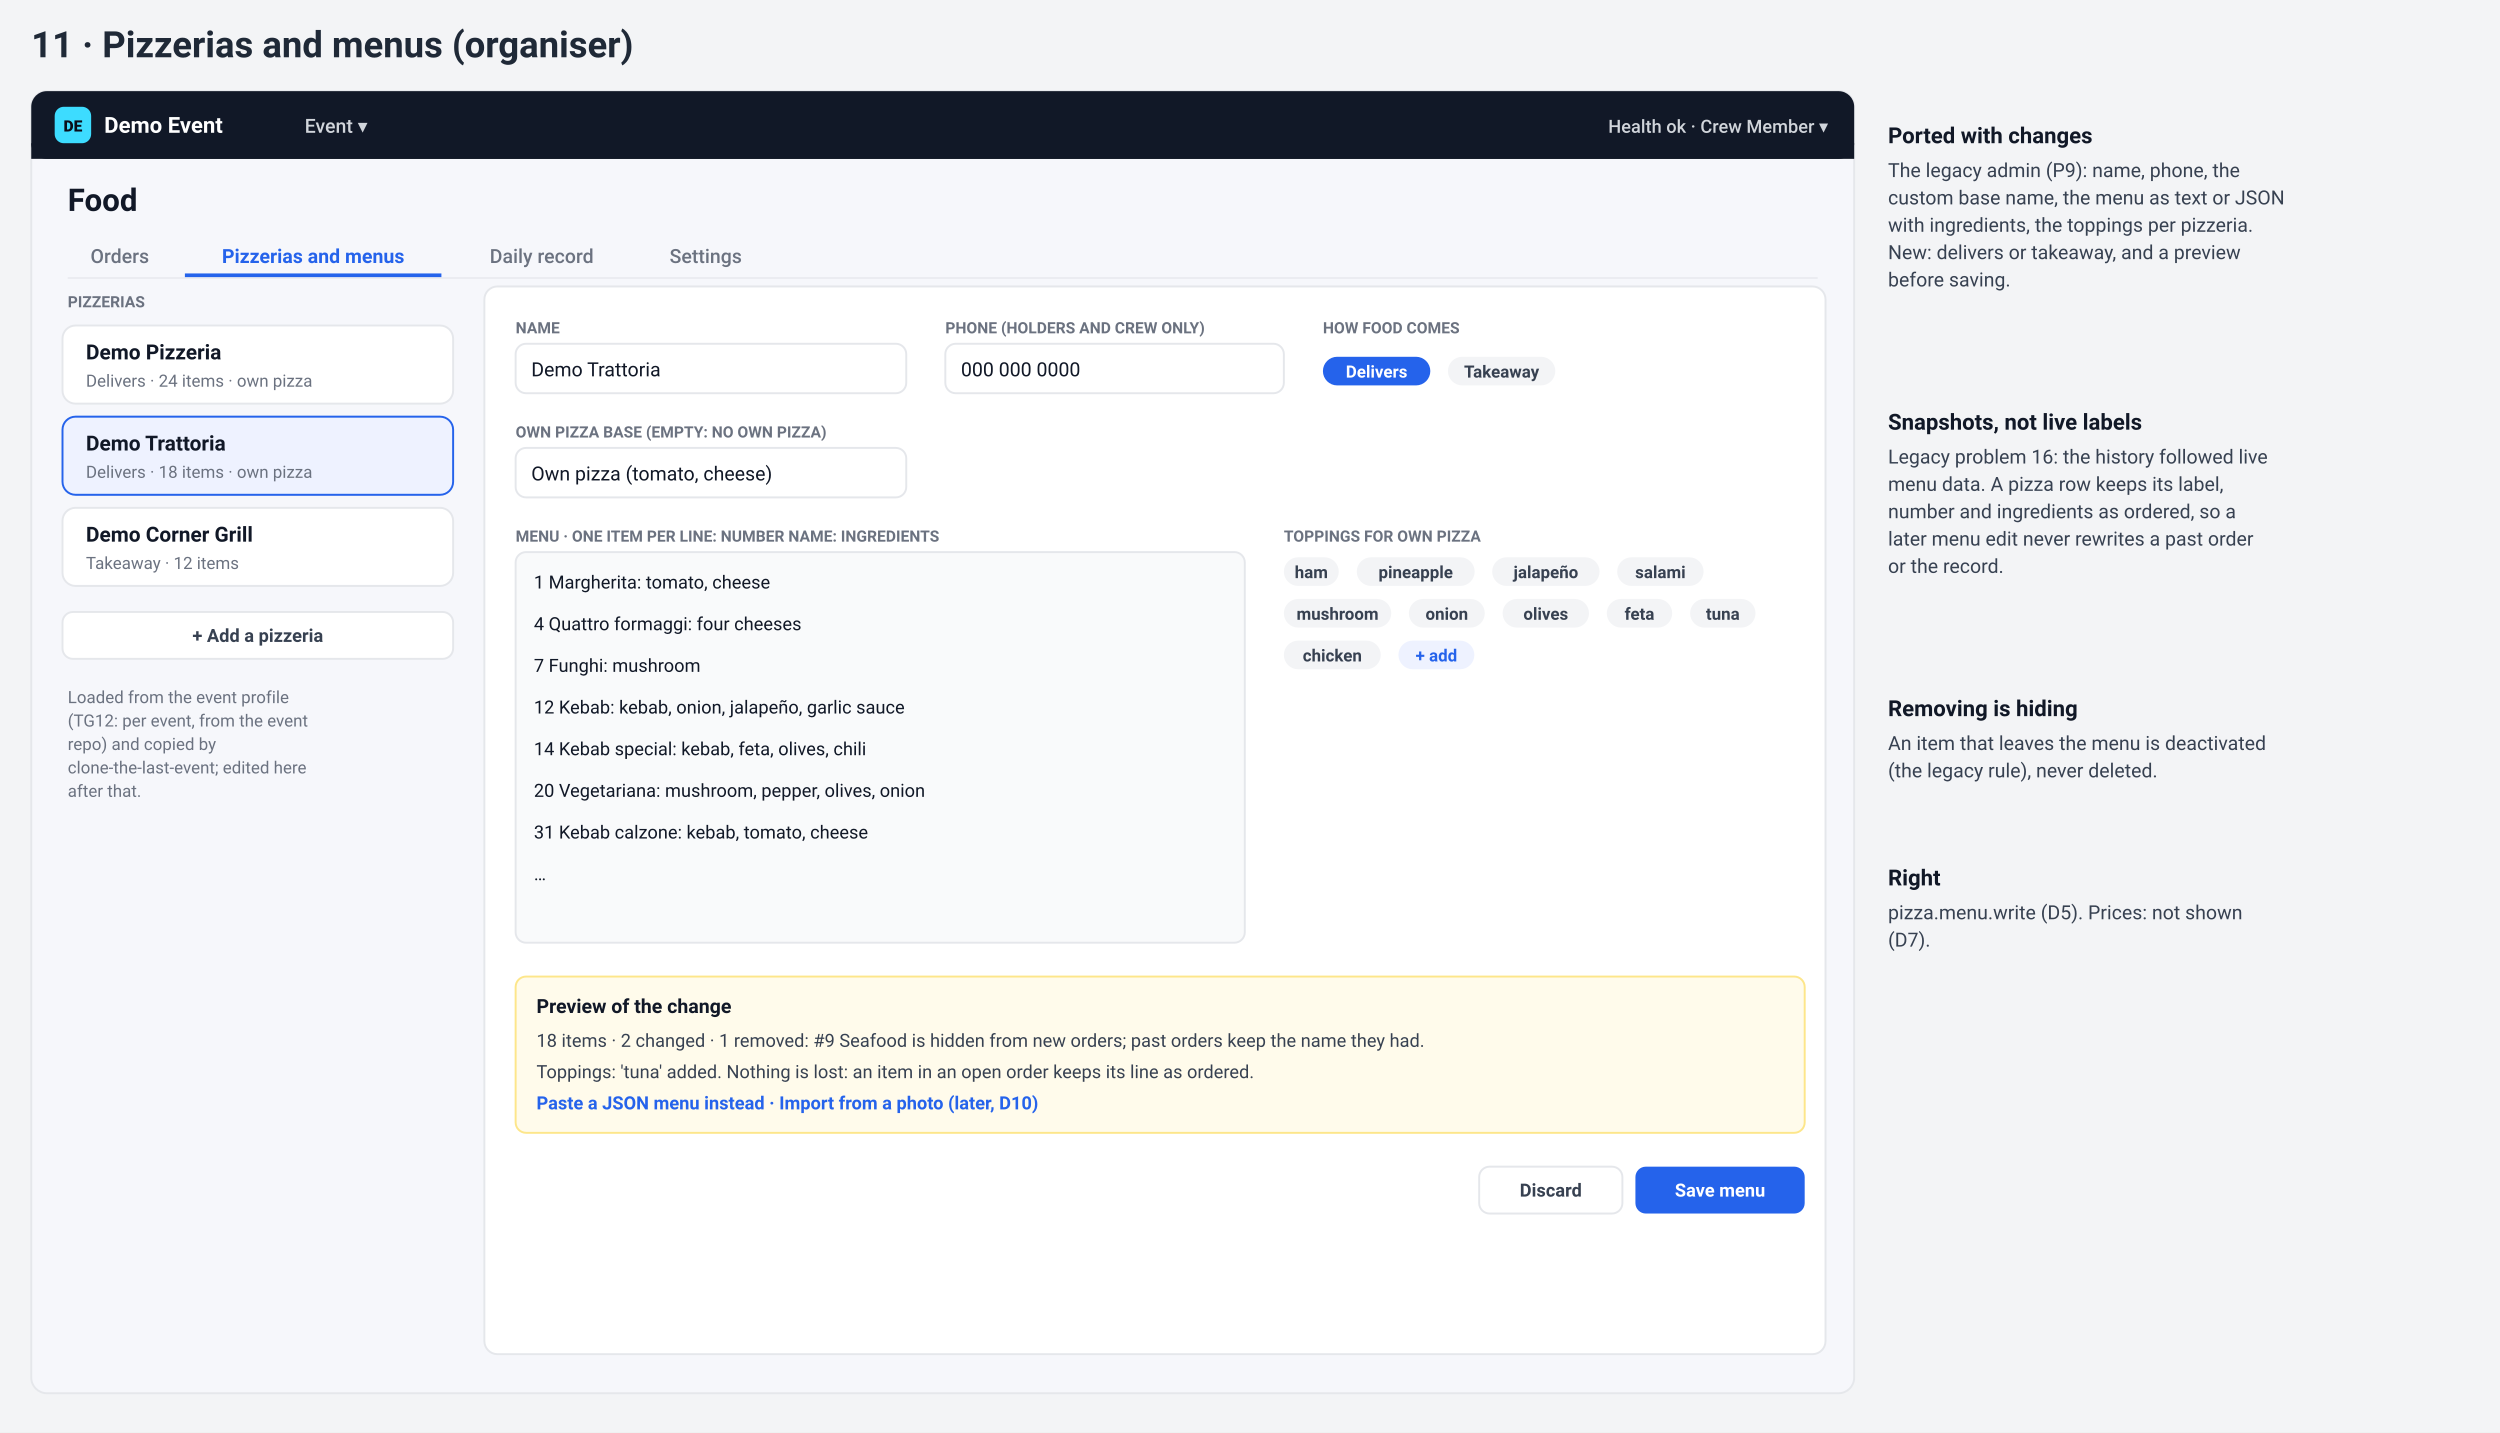
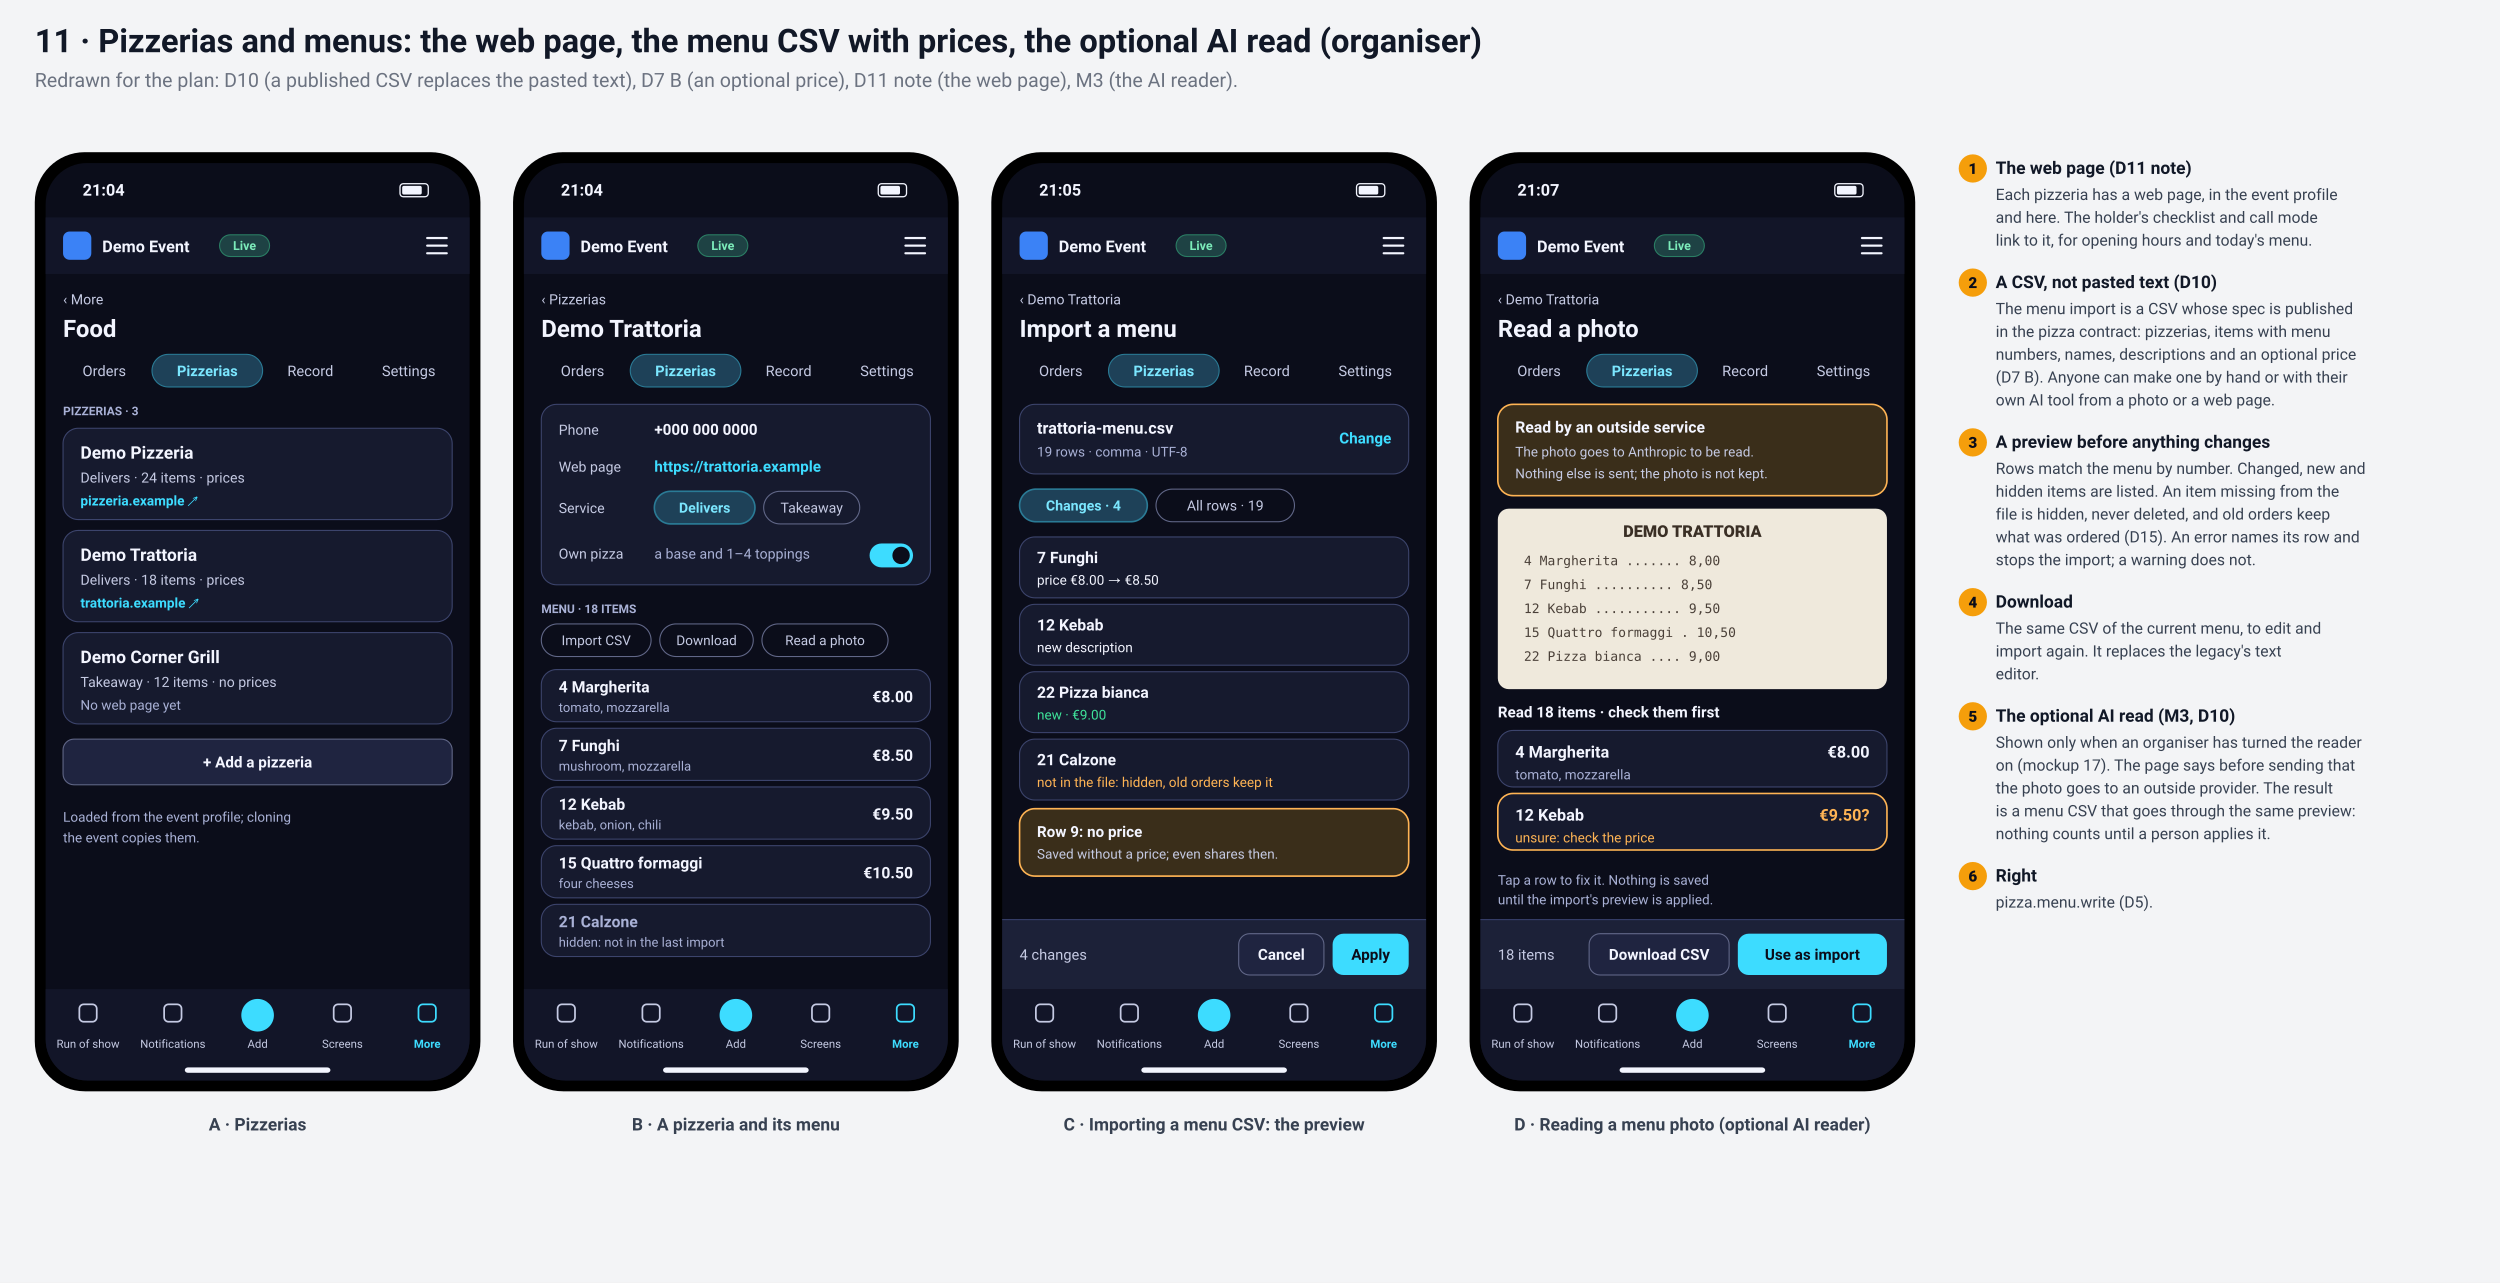
- <svg xmlns="http://www.w3.org/2000/svg" viewBox="0 0 1920 1100" width="1920" height="1100" font-family="system-ui, -apple-system, 'Segoe UI', Roboto, Helvetica, Arial, sans-serif">
+ <svg xmlns="http://www.w3.org/2000/svg" viewBox="0 0 2300 1180" width="2300" height="1180" font-family="system-ui, -apple-system, 'Segoe UI', Roboto, Helvetica, Arial, sans-serif">
  <defs>
-     <marker id="ah" viewBox="0 0 10 10" refX="9" refY="5" markerWidth="8" markerHeight="8" orient="auto-start-reverse">
-       <path d="M0,0 L10,5 L0,10 z" fill="#6b7280" />
-     </marker>
+     <clipPath id="ph42_150">
+       <rect x="42" y="150" width="390" height="844" rx="38" />
+     </clipPath>
+     <clipPath id="ph482_150">
+       <rect x="482" y="150" width="390" height="844" rx="38" />
+     </clipPath>
+     <clipPath id="ph922_150">
+       <rect x="922" y="150" width="390" height="844" rx="38" />
+     </clipPath>
+     <clipPath id="ph1362_150">
+       <rect x="1362" y="150" width="390" height="844" rx="38" />
+     </clipPath>
  </defs>
-   <rect x="0" y="0" width="1920" height="1100" rx="0" fill="#f3f4f6" />
-   <text x="24" y="44" font-size="28" fill="#1f2937" font-weight="700" text-anchor="start">11 · Pizzerias and menus (organiser)</text>
-   <rect x="24" y="70" width="1400" height="1000" rx="12" fill="#f6f7fb" stroke="#e5e7eb" stroke-width="1.5" />
-   <rect x="24" y="70" width="1400" height="52" rx="12" fill="#111827" />
-   <rect x="24" y="110" width="1400" height="12" rx="0" fill="#111827" />
-   <rect x="42" y="82" width="28" height="28" rx="7" fill="#3ddcff" />
-   <text x="56" y="101" font-size="12" fill="#0b0d1a" font-weight="800" text-anchor="middle">DE</text>
-   <text x="80" y="102" font-size="17" fill="#ffffff" font-weight="700" text-anchor="start">Demo Event</text>
-   <text x="234" y="102" font-size="15" fill="#d1d5db" font-weight="500" text-anchor="start">Event ▾</text>
-   <text x="1404" y="102" font-size="14" fill="#d1d5db" font-weight="500" text-anchor="end">Health ok · Crew Member ▾</text>
-   <text x="52" y="162" font-size="24" fill="#111827" font-weight="700" text-anchor="start">Food</text>
-   <text x="92.0" y="202" font-size="15" fill="#6b7280" font-weight="500" text-anchor="middle">Orders</text>
-   <text x="240.5" y="202" font-size="15" fill="#2563eb" font-weight="700" text-anchor="middle">Pizzerias and menus</text>
-   <rect x="142" y="210" width="197" height="3" rx="0" fill="#2563eb" />
-   <text x="416.0" y="202" font-size="15" fill="#6b7280" font-weight="500" text-anchor="middle">Daily record</text>
-   <text x="542.0" y="202" font-size="15" fill="#6b7280" font-weight="500" text-anchor="middle">Settings</text>
-   <rect x="52" y="213" width="1344" height="1" rx="0" fill="#e5e7eb" />
-   <g transform="translate(0,50)">
-     <text x="52" y="186" font-size="12" fill="#6b7280" font-weight="700" text-anchor="start">PIZZERIAS</text>
-     <rect x="48" y="200" width="300" height="60" rx="10" fill="#ffffff" stroke="#e5e7eb" stroke-width="1.5" />
-     <text x="66" y="226" font-size="16" fill="#111827" font-weight="700" text-anchor="start">Demo Pizzeria</text>
-     <text x="66" y="247" font-size="13" fill="#6b7280" font-weight="400" text-anchor="start">Delivers · 24 items · own pizza</text>
-     <rect x="48" y="270" width="300" height="60" rx="10" fill="#eef2ff" stroke="#2563eb" stroke-width="1.5" />
-     <text x="66" y="296" font-size="16" fill="#111827" font-weight="700" text-anchor="start">Demo Trattoria</text>
-     <text x="66" y="317" font-size="13" fill="#6b7280" font-weight="400" text-anchor="start">Delivers · 18 items · own pizza</text>
-     <rect x="48" y="340" width="300" height="60" rx="10" fill="#ffffff" stroke="#e5e7eb" stroke-width="1.5" />
-     <text x="66" y="366" font-size="16" fill="#111827" font-weight="700" text-anchor="start">Demo Corner Grill</text>
-     <text x="66" y="387" font-size="13" fill="#6b7280" font-weight="400" text-anchor="start">Takeaway · 12 items</text>
-     <rect x="48" y="420" width="300" height="36" rx="8" fill="#ffffff" stroke="#e5e7eb" stroke-width="1.5" />
-     <text x="198.0" y="443.0" font-size="14" fill="#374151" font-weight="600" text-anchor="middle">+ Add a pizzeria</text>
-     <text x="52" y="490" font-size="13" fill="#6b7280" font-weight="400" text-anchor="start">Loaded from the event profile</text>
-     <text x="52" y="508" font-size="13" fill="#6b7280" font-weight="400" text-anchor="start">(TG12: per event, from the event</text>
-     <text x="52" y="526" font-size="13" fill="#6b7280" font-weight="400" text-anchor="start">repo) and copied by</text>
-     <text x="52" y="544" font-size="13" fill="#6b7280" font-weight="400" text-anchor="start">clone-the-last-event; edited here</text>
-     <text x="52" y="562" font-size="13" fill="#6b7280" font-weight="400" text-anchor="start">after that.</text>
-     <rect x="372" y="170" width="1030" height="820" rx="10" fill="#ffffff" stroke="#e5e7eb" stroke-width="1.5" />
-     <text x="396" y="206" font-size="12" fill="#6b7280" font-weight="700" text-anchor="start">NAME</text>
-     <rect x="396" y="214" width="300" height="38" rx="8" fill="#ffffff" stroke="#e5e7eb" stroke-width="1.5" />
-     <text x="408" y="239" font-size="15" fill="#111827" font-weight="400" text-anchor="start">Demo Trattoria</text>
-     <text x="726" y="206" font-size="12" fill="#6b7280" font-weight="700" text-anchor="start">PHONE (HOLDERS AND CREW ONLY)</text>
-     <rect x="726" y="214" width="260" height="38" rx="8" fill="#ffffff" stroke="#e5e7eb" stroke-width="1.5" />
-     <text x="738" y="239" font-size="15" fill="#111827" font-weight="400" text-anchor="start">000 000 0000</text>
-     <text x="1016" y="206" font-size="12" fill="#6b7280" font-weight="700" text-anchor="start">HOW FOOD COMES</text>
-     <rect x="1016" y="224" width="82.48" height="22" rx="11" fill="#2563eb" />
-     <text x="1057.24" y="240" font-size="13" fill="#ffffff" font-weight="700" text-anchor="middle">Delivers</text>
-     <rect x="1112" y="224" width="82.48" height="22" rx="11" fill="#f3f4f6" />
-     <text x="1153.24" y="240" font-size="13" fill="#374151" font-weight="700" text-anchor="middle">Takeaway</text>
-     <text x="396" y="286" font-size="12" fill="#6b7280" font-weight="700" text-anchor="start">OWN PIZZA BASE (EMPTY: NO OWN PIZZA)</text>
-     <rect x="396" y="294" width="300" height="38" rx="8" fill="#ffffff" stroke="#e5e7eb" stroke-width="1.5" />
-     <text x="408" y="319" font-size="15" fill="#111827" font-weight="400" text-anchor="start">Own pizza (tomato, cheese)</text>
-     <text x="396" y="366" font-size="12" fill="#6b7280" font-weight="700" text-anchor="start">MENU · ONE ITEM PER LINE: NUMBER NAME: INGREDIENTS</text>
-     <rect x="396" y="374" width="560" height="300" rx="8" fill="#f9fafb" stroke="#e5e7eb" stroke-width="1.5" />
-     <text x="410" y="402" font-size="14" fill="#111827" font-weight="400" text-anchor="start">1 Margherita: tomato, cheese</text>
-     <text x="410" y="434" font-size="14" fill="#111827" font-weight="400" text-anchor="start">4 Quattro formaggi: four cheeses</text>
-     <text x="410" y="466" font-size="14" fill="#111827" font-weight="400" text-anchor="start">7 Funghi: mushroom</text>
-     <text x="410" y="498" font-size="14" fill="#111827" font-weight="400" text-anchor="start">12 Kebab: kebab, onion, jalapeño, garlic sauce</text>
-     <text x="410" y="530" font-size="14" fill="#111827" font-weight="400" text-anchor="start">14 Kebab special: kebab, feta, olives, chili</text>
-     <text x="410" y="562" font-size="14" fill="#111827" font-weight="400" text-anchor="start">20 Vegetariana: mushroom, pepper, olives, onion</text>
-     <text x="410" y="594" font-size="14" fill="#111827" font-weight="400" text-anchor="start">31 Kebab calzone: kebab, tomato, cheese</text>
-     <text x="410" y="626" font-size="14" fill="#111827" font-weight="400" text-anchor="start">…</text>
-     <text x="986" y="366" font-size="12" fill="#6b7280" font-weight="700" text-anchor="start">TOPPINGS FOR OWN PIZZA</text>
-     <rect x="986" y="378" width="42.18" height="22" rx="11" fill="#f3f4f6" />
-     <text x="1007.09" y="394" font-size="13" fill="#374151" font-weight="700" text-anchor="middle">ham</text>
-     <rect x="1042" y="378" width="90.54" height="22" rx="11" fill="#f3f4f6" />
-     <text x="1087.27" y="394" font-size="13" fill="#374151" font-weight="700" text-anchor="middle">pineapple</text>
-     <rect x="1146" y="378" width="82.48" height="22" rx="11" fill="#f3f4f6" />
-     <text x="1187.24" y="394" font-size="13" fill="#374151" font-weight="700" text-anchor="middle">jalapeño</text>
-     <rect x="1242" y="378" width="66.36" height="22" rx="11" fill="#f3f4f6" />
-     <text x="1275.18" y="394" font-size="13" fill="#374151" font-weight="700" text-anchor="middle">salami</text>
-     <rect x="986" y="410" width="82.48" height="22" rx="11" fill="#f3f4f6" />
-     <text x="1027.24" y="426" font-size="13" fill="#374151" font-weight="700" text-anchor="middle">mushroom</text>
-     <rect x="1082" y="410" width="58.3" height="22" rx="11" fill="#f3f4f6" />
-     <text x="1111.15" y="426" font-size="13" fill="#374151" font-weight="700" text-anchor="middle">onion</text>
-     <rect x="1154" y="410" width="66.36" height="22" rx="11" fill="#f3f4f6" />
-     <text x="1187.18" y="426" font-size="13" fill="#374151" font-weight="700" text-anchor="middle">olives</text>
-     <rect x="1234" y="410" width="50.24" height="22" rx="11" fill="#f3f4f6" />
-     <text x="1259.12" y="426" font-size="13" fill="#374151" font-weight="700" text-anchor="middle">feta</text>
-     <rect x="1298" y="410" width="50.24" height="22" rx="11" fill="#f3f4f6" />
-     <text x="1323.12" y="426" font-size="13" fill="#374151" font-weight="700" text-anchor="middle">tuna</text>
-     <rect x="986" y="442" width="74.42" height="22" rx="11" fill="#f3f4f6" />
-     <text x="1023.21" y="458" font-size="13" fill="#374151" font-weight="700" text-anchor="middle">chicken</text>
-     <rect x="1074" y="442" width="58.3" height="22" rx="11" fill="#eef2ff" />
-     <text x="1103.15" y="458" font-size="13" fill="#2563eb" font-weight="700" text-anchor="middle">+ add</text>
-     <rect x="396" y="700" width="990" height="120" rx="8" fill="#fffbeb" stroke="#fde68a" stroke-width="1.5" />
-     <text x="412" y="728" font-size="15" fill="#111827" font-weight="700" text-anchor="start">Preview of the change</text>
-     <text x="412" y="754" font-size="14" fill="#374151" font-weight="400" text-anchor="start">18 items · 2 changed · 1 removed: #9 Seafood is hidden from new orders; past orders keep the name they had.</text>
-     <text x="412" y="778" font-size="14" fill="#374151" font-weight="400" text-anchor="start">Toppings: 'tuna' added. Nothing is lost: an item in an open order keeps its line as ordered.</text>
-     <text x="412" y="802" font-size="14" fill="#2563eb" font-weight="600" text-anchor="start">Paste a JSON menu instead · Import from a photo (later, D10)</text>
-     <rect x="1256" y="846" width="130" height="36" rx="8" fill="#2563eb" />
-     <text x="1321.0" y="869.0" font-size="14" fill="#ffffff" font-weight="600" text-anchor="middle">Save menu</text>
-     <rect x="1136" y="846" width="110" height="36" rx="8" fill="#ffffff" stroke="#e5e7eb" stroke-width="1.5" />
-     <text x="1191.0" y="869.0" font-size="14" fill="#374151" font-weight="600" text-anchor="middle">Discard</text>
+   <rect x="0" y="0" width="2300" height="1180" rx="0" fill="#f3f4f6" />
+   <text x="32" y="48" font-size="30" fill="#111827" font-weight="700" text-anchor="start">11 · Pizzerias and menus: the web page, the menu CSV with prices, the optional AI read (organiser)</text>
+   <text x="32" y="80" font-size="18" fill="#6b7280" font-weight="400" text-anchor="start">Redrawn for the plan: D10 (a published CSV replaces the pasted text), D7 B (an optional price), D11 note (the web page), M3 (the AI reader).</text>
+   <rect x="32" y="140" width="410" height="864" rx="46" fill="#000000" />
+   <text x="237" y="1040" font-size="16" fill="#374151" font-weight="600" text-anchor="middle">A · Pizzerias</text>
+   <g clip-path="url(#ph42_150)">
+     <rect x="42" y="150" width="390" height="844" rx="0" fill="#0b0d1a" />
+     <text x="76" y="180" font-size="15" fill="#f3f5ff" font-weight="600" text-anchor="start">21:04</text>
+     <rect x="368" y="169" width="26" height="12" rx="3" fill="none" stroke="#f3f5ff" stroke-width="1.2" />
+     <rect x="370" y="171" width="18" height="8" rx="1.5" fill="#f3f5ff" />
+     <rect x="42" y="200" width="390" height="52" rx="0" fill="#121528" />
+     <rect x="58" y="213" width="26" height="26" rx="6" fill="#3b82f6" />
+     <text x="94" y="232" font-size="15" fill="#f3f5ff" font-weight="600" text-anchor="start">Demo Event</text>
+     <rect x="202" y="216" width="46" height="20" rx="10" fill="#1e4244" stroke="#2a7e64" stroke-width="1" />
+     <text x="225" y="230" font-size="11.5" fill="#7cecba" font-weight="600" text-anchor="middle">Live</text>
+     <rect x="392" y="218" width="20" height="2" rx="1" fill="#f3f5ff" />
+     <rect x="392" y="225" width="20" height="2" rx="1" fill="#f3f5ff" />
+     <rect x="392" y="232" width="20" height="2" rx="1" fill="#f3f5ff" />
+     <text x="58" y="280" font-size="13" fill="#c5cae3" font-weight="400" text-anchor="start">‹ More</text>
+     <text x="58" y="310" font-size="22" fill="#f3f5ff" font-weight="600" text-anchor="start">Food</text>
+     <text x="95.92" y="346" font-size="13.5" fill="#c5cae3" font-weight="400" text-anchor="middle">Orders</text>
+     <rect x="139.84" y="326" width="101.76" height="30" rx="15" fill="#1e4158" stroke="#2a7b96" stroke-width="1" />
+     <text x="190.72" y="346" font-size="13.5" fill="#7be7ff" font-weight="600" text-anchor="middle">Pizzerias</text>
+     <text x="285.52" y="346" font-size="13.5" fill="#c5cae3" font-weight="400" text-anchor="middle">Record</text>
+     <text x="376" y="346" font-size="13.5" fill="#c5cae3" font-weight="400" text-anchor="middle">Settings</text>
+     <rect x="42" y="910" width="390" height="84" rx="0" fill="#121528" />
+     <rect x="73" y="924" width="16" height="16" rx="4" fill="none" stroke="#c5cae3" stroke-width="1.6" />
+     <text x="81" y="964" font-size="10.5" fill="#c5cae3" font-weight="400" text-anchor="middle">Run of show</text>
+     <rect x="151" y="924" width="16" height="16" rx="4" fill="none" stroke="#c5cae3" stroke-width="1.6" />
+     <text x="159" y="964" font-size="10.5" fill="#c5cae3" font-weight="400" text-anchor="middle">Notifications</text>
+     <circle cx="237" cy="934" r="15" fill="#3ddcff" />
+     <text x="237" y="964" font-size="10.5" fill="#c5cae3" font-weight="400" text-anchor="middle">Add</text>
+     <rect x="307" y="924" width="16" height="16" rx="4" fill="none" stroke="#c5cae3" stroke-width="1.6" />
+     <text x="315" y="964" font-size="10.5" fill="#c5cae3" font-weight="400" text-anchor="middle">Screens</text>
+     <rect x="385" y="924" width="16" height="16" rx="4" fill="none" stroke="#3ddcff" stroke-width="1.6" />
+     <text x="393" y="964" font-size="10.5" fill="#3ddcff" font-weight="600" text-anchor="middle">More</text>
+     <rect x="170" y="982" width="134" height="5" rx="3" fill="#f3f5ff" />
+     <text x="58" y="382" font-size="11" fill="#a9b1d6" font-weight="700" text-anchor="start">PIZZERIAS · 3</text>
+     <rect x="58" y="394" width="358" height="84" rx="14" fill="#161a2e" stroke="#3c446c" stroke-width="1" />
+     <text x="74" y="422" font-size="16" fill="#f3f5ff" font-weight="700" text-anchor="start">Demo Pizzeria</text>
+     <text x="74" y="444" font-size="13" fill="#c5cae3" font-weight="400" text-anchor="start">Delivers · 24 items · prices</text>
+     <text x="74" y="465" font-size="12.5" fill="#3ddcff" font-weight="600" text-anchor="start">pizzeria.example ↗</text>
+     <rect x="58" y="488" width="358" height="84" rx="14" fill="#161a2e" stroke="#3c446c" stroke-width="1" />
+     <text x="74" y="516" font-size="16" fill="#f3f5ff" font-weight="700" text-anchor="start">Demo Trattoria</text>
+     <text x="74" y="538" font-size="13" fill="#c5cae3" font-weight="400" text-anchor="start">Delivers · 18 items · prices</text>
+     <text x="74" y="559" font-size="12.5" fill="#3ddcff" font-weight="600" text-anchor="start">trattoria.example ↗</text>
+     <rect x="58" y="582" width="358" height="84" rx="14" fill="#161a2e" stroke="#3c446c" stroke-width="1" />
+     <text x="74" y="610" font-size="16" fill="#f3f5ff" font-weight="700" text-anchor="start">Demo Corner Grill</text>
+     <text x="74" y="632" font-size="13" fill="#c5cae3" font-weight="400" text-anchor="start">Takeaway · 12 items · no prices</text>
+     <text x="74" y="653" font-size="12.5" fill="#a9b1d6" font-weight="400" text-anchor="start">No web page yet</text>
+     <rect x="58" y="680" width="358" height="42" rx="10" fill="#1f2440" stroke="#616788" stroke-width="1" />
+     <text x="237" y="706.04" font-size="14" fill="#f3f5ff" font-weight="600" text-anchor="middle">+ Add a pizzeria</text>
+     <text x="58" y="756" font-size="12.5" fill="#a9b1d6" font-weight="400" text-anchor="start">Loaded from the event profile; cloning</text>
+     <text x="58" y="775" font-size="12.5" fill="#a9b1d6" font-weight="400" text-anchor="start">the event copies them.</text>
  </g>
-   <text x="1450" y="110" font-size="17" fill="#111827" font-weight="700" text-anchor="start">Ported with changes</text>
-   <text x="1450" y="136" font-size="15" fill="#374151" font-weight="400" text-anchor="start">The legacy admin (P9): name, phone, the</text>
-   <text x="1450" y="157" font-size="15" fill="#374151" font-weight="400" text-anchor="start">custom base name, the menu as text or JSON</text>
-   <text x="1450" y="178" font-size="15" fill="#374151" font-weight="400" text-anchor="start">with ingredients, the toppings per pizzeria.</text>
-   <text x="1450" y="199" font-size="15" fill="#374151" font-weight="400" text-anchor="start">New: delivers or takeaway, and a preview</text>
-   <text x="1450" y="220" font-size="15" fill="#374151" font-weight="400" text-anchor="start">before saving.</text>
-   <text x="1450" y="330" font-size="17" fill="#111827" font-weight="700" text-anchor="start">Snapshots, not live labels</text>
-   <text x="1450" y="356" font-size="15" fill="#374151" font-weight="400" text-anchor="start">Legacy problem 16: the history followed live</text>
-   <text x="1450" y="377" font-size="15" fill="#374151" font-weight="400" text-anchor="start">menu data. A pizza row keeps its label,</text>
-   <text x="1450" y="398" font-size="15" fill="#374151" font-weight="400" text-anchor="start">number and ingredients as ordered, so a</text>
-   <text x="1450" y="419" font-size="15" fill="#374151" font-weight="400" text-anchor="start">later menu edit never rewrites a past order</text>
-   <text x="1450" y="440" font-size="15" fill="#374151" font-weight="400" text-anchor="start">or the record.</text>
-   <text x="1450" y="550" font-size="17" fill="#111827" font-weight="700" text-anchor="start">Removing is hiding</text>
-   <text x="1450" y="576" font-size="15" fill="#374151" font-weight="400" text-anchor="start">An item that leaves the menu is deactivated</text>
-   <text x="1450" y="597" font-size="15" fill="#374151" font-weight="400" text-anchor="start">(the legacy rule), never deleted.</text>
-   <text x="1450" y="680" font-size="17" fill="#111827" font-weight="700" text-anchor="start">Right</text>
-   <text x="1450" y="706" font-size="15" fill="#374151" font-weight="400" text-anchor="start">pizza.menu.write (D5). Prices: not shown</text>
-   <text x="1450" y="727" font-size="15" fill="#374151" font-weight="400" text-anchor="start">(D7).</text>
+   <rect x="472" y="140" width="410" height="864" rx="46" fill="#000000" />
+   <text x="677" y="1040" font-size="16" fill="#374151" font-weight="600" text-anchor="middle">B · A pizzeria and its menu</text>
+   <g clip-path="url(#ph482_150)">
+     <rect x="482" y="150" width="390" height="844" rx="0" fill="#0b0d1a" />
+     <text x="516" y="180" font-size="15" fill="#f3f5ff" font-weight="600" text-anchor="start">21:04</text>
+     <rect x="808" y="169" width="26" height="12" rx="3" fill="none" stroke="#f3f5ff" stroke-width="1.2" />
+     <rect x="810" y="171" width="18" height="8" rx="1.5" fill="#f3f5ff" />
+     <rect x="482" y="200" width="390" height="52" rx="0" fill="#121528" />
+     <rect x="498" y="213" width="26" height="26" rx="6" fill="#3b82f6" />
+     <text x="534" y="232" font-size="15" fill="#f3f5ff" font-weight="600" text-anchor="start">Demo Event</text>
+     <rect x="642" y="216" width="46" height="20" rx="10" fill="#1e4244" stroke="#2a7e64" stroke-width="1" />
+     <text x="665" y="230" font-size="11.5" fill="#7cecba" font-weight="600" text-anchor="middle">Live</text>
+     <rect x="832" y="218" width="20" height="2" rx="1" fill="#f3f5ff" />
+     <rect x="832" y="225" width="20" height="2" rx="1" fill="#f3f5ff" />
+     <rect x="832" y="232" width="20" height="2" rx="1" fill="#f3f5ff" />
+     <text x="498" y="280" font-size="13" fill="#c5cae3" font-weight="400" text-anchor="start">‹ Pizzerias</text>
+     <text x="498" y="310" font-size="22" fill="#f3f5ff" font-weight="600" text-anchor="start">Demo Trattoria</text>
+     <text x="535.92" y="346" font-size="13.5" fill="#c5cae3" font-weight="400" text-anchor="middle">Orders</text>
+     <rect x="579.84" y="326" width="101.76" height="30" rx="15" fill="#1e4158" stroke="#2a7b96" stroke-width="1" />
+     <text x="630.72" y="346" font-size="13.5" fill="#7be7ff" font-weight="600" text-anchor="middle">Pizzerias</text>
+     <text x="725.52" y="346" font-size="13.5" fill="#c5cae3" font-weight="400" text-anchor="middle">Record</text>
+     <text x="816" y="346" font-size="13.5" fill="#c5cae3" font-weight="400" text-anchor="middle">Settings</text>
+     <rect x="482" y="910" width="390" height="84" rx="0" fill="#121528" />
+     <rect x="513" y="924" width="16" height="16" rx="4" fill="none" stroke="#c5cae3" stroke-width="1.6" />
+     <text x="521" y="964" font-size="10.5" fill="#c5cae3" font-weight="400" text-anchor="middle">Run of show</text>
+     <rect x="591" y="924" width="16" height="16" rx="4" fill="none" stroke="#c5cae3" stroke-width="1.6" />
+     <text x="599" y="964" font-size="10.5" fill="#c5cae3" font-weight="400" text-anchor="middle">Notifications</text>
+     <circle cx="677" cy="934" r="15" fill="#3ddcff" />
+     <text x="677" y="964" font-size="10.5" fill="#c5cae3" font-weight="400" text-anchor="middle">Add</text>
+     <rect x="747" y="924" width="16" height="16" rx="4" fill="none" stroke="#c5cae3" stroke-width="1.6" />
+     <text x="755" y="964" font-size="10.5" fill="#c5cae3" font-weight="400" text-anchor="middle">Screens</text>
+     <rect x="825" y="924" width="16" height="16" rx="4" fill="none" stroke="#3ddcff" stroke-width="1.6" />
+     <text x="833" y="964" font-size="10.5" fill="#3ddcff" font-weight="600" text-anchor="middle">More</text>
+     <rect x="610" y="982" width="134" height="5" rx="3" fill="#f3f5ff" />
+     <rect x="498" y="372" width="358" height="166" rx="14" fill="#161a2e" stroke="#3c446c" stroke-width="1" />
+     <text x="514" y="400" font-size="13" fill="#c5cae3" font-weight="400" text-anchor="start">Phone</text>
+     <text x="602" y="400" font-size="14" fill="#f3f5ff" font-weight="600" text-anchor="start">+000 000 0000</text>
+     <text x="514" y="434" font-size="13" fill="#c5cae3" font-weight="400" text-anchor="start">Web page</text>
+     <text x="602" y="434" font-size="14" fill="#3ddcff" font-weight="600" text-anchor="start">https://trattoria.example</text>
+     <text x="514" y="472" font-size="13" fill="#c5cae3" font-weight="400" text-anchor="start">Service</text>
+     <rect x="602" y="452" width="92.56" height="30" rx="15" fill="#1e4158" stroke="#2a7b96" stroke-width="1.5" />
+     <text x="648.28" y="471.68" font-size="13" fill="#7be7ff" font-weight="600" text-anchor="middle">Delivers</text>
+     <rect x="702.56" y="452" width="88.4" height="30" rx="15" fill="none" stroke="#616788" stroke-width="1" />
+     <text x="746.76" y="471.68" font-size="13" fill="#c5cae3" font-weight="400" text-anchor="middle">Takeaway</text>
+     <text x="514" y="514" font-size="13" fill="#c5cae3" font-weight="400" text-anchor="start">Own pizza</text>
+     <text x="602" y="514" font-size="13" fill="#a9b1d6" font-weight="400" text-anchor="start">a base and 1–4 toppings</text>
+     <rect x="800" y="500" width="40" height="22" rx="11" fill="#3ddcff" />
+     <circle cx="829" cy="511" r="8" fill="#0b0d1a" />
+     <text x="498" y="564" font-size="11" fill="#a9b1d6" font-weight="700" text-anchor="start">MENU · 18 ITEMS</text>
+     <rect x="498" y="574" width="101" height="30" rx="15" fill="none" stroke="#616788" stroke-width="1" />
+     <text x="548.5" y="593.5" font-size="12.5" fill="#c5cae3" font-weight="400" text-anchor="middle">Import CSV</text>
+     <rect x="607" y="574" width="86" height="30" rx="15" fill="none" stroke="#616788" stroke-width="1" />
+     <text x="650" y="593.5" font-size="12.5" fill="#c5cae3" font-weight="400" text-anchor="middle">Download</text>
+     <rect x="701" y="574" width="116" height="30" rx="15" fill="none" stroke="#616788" stroke-width="1" />
+     <text x="759" y="593.5" font-size="12.5" fill="#c5cae3" font-weight="400" text-anchor="middle">Read a photo</text>
+     <rect x="498" y="616" width="358" height="48" rx="14" fill="#161a2e" stroke="#3c446c" stroke-width="1" />
+     <text x="514" y="637" font-size="14.5" fill="#f3f5ff" font-weight="600" text-anchor="start">4  Margherita</text>
+     <text x="514" y="655" font-size="12" fill="#a9b1d6" font-weight="400" text-anchor="start">tomato, mozzarella</text>
+     <text x="840" y="646" font-size="14.5" fill="#f3f5ff" font-weight="700" text-anchor="end">€8.00</text>
+     <rect x="498" y="670" width="358" height="48" rx="14" fill="#161a2e" stroke="#3c446c" stroke-width="1" />
+     <text x="514" y="691" font-size="14.5" fill="#f3f5ff" font-weight="600" text-anchor="start">7  Funghi</text>
+     <text x="514" y="709" font-size="12" fill="#a9b1d6" font-weight="400" text-anchor="start">mushroom, mozzarella</text>
+     <text x="840" y="700" font-size="14.5" fill="#f3f5ff" font-weight="700" text-anchor="end">€8.50</text>
+     <rect x="498" y="724" width="358" height="48" rx="14" fill="#161a2e" stroke="#3c446c" stroke-width="1" />
+     <text x="514" y="745" font-size="14.5" fill="#f3f5ff" font-weight="600" text-anchor="start">12  Kebab</text>
+     <text x="514" y="763" font-size="12" fill="#a9b1d6" font-weight="400" text-anchor="start">kebab, onion, chili</text>
+     <text x="840" y="754" font-size="14.5" fill="#f3f5ff" font-weight="700" text-anchor="end">€9.50</text>
+     <rect x="498" y="778" width="358" height="48" rx="14" fill="#161a2e" stroke="#3c446c" stroke-width="1" />
+     <text x="514" y="799" font-size="14.5" fill="#f3f5ff" font-weight="600" text-anchor="start">15  Quattro formaggi</text>
+     <text x="514" y="817" font-size="12" fill="#a9b1d6" font-weight="400" text-anchor="start">four cheeses</text>
+     <text x="840" y="808" font-size="14.5" fill="#f3f5ff" font-weight="700" text-anchor="end">€10.50</text>
+     <rect x="498" y="832" width="358" height="48" rx="14" fill="#161a2e" stroke="#3c446c" stroke-width="1" />
+     <text x="514" y="853" font-size="14.5" fill="#a9b1d6" font-weight="600" text-anchor="start">21  Calzone</text>
+     <text x="514" y="871" font-size="12" fill="#a9b1d6" font-weight="400" text-anchor="start">hidden: not in the last import</text>
+   </g>
+   <rect x="912" y="140" width="410" height="864" rx="46" fill="#000000" />
+   <text x="1117" y="1040" font-size="16" fill="#374151" font-weight="600" text-anchor="middle">C · Importing a menu CSV: the preview</text>
+   <g clip-path="url(#ph922_150)">
+     <rect x="922" y="150" width="390" height="844" rx="0" fill="#0b0d1a" />
+     <text x="956" y="180" font-size="15" fill="#f3f5ff" font-weight="600" text-anchor="start">21:05</text>
+     <rect x="1248" y="169" width="26" height="12" rx="3" fill="none" stroke="#f3f5ff" stroke-width="1.2" />
+     <rect x="1250" y="171" width="18" height="8" rx="1.5" fill="#f3f5ff" />
+     <rect x="922" y="200" width="390" height="52" rx="0" fill="#121528" />
+     <rect x="938" y="213" width="26" height="26" rx="6" fill="#3b82f6" />
+     <text x="974" y="232" font-size="15" fill="#f3f5ff" font-weight="600" text-anchor="start">Demo Event</text>
+     <rect x="1082" y="216" width="46" height="20" rx="10" fill="#1e4244" stroke="#2a7e64" stroke-width="1" />
+     <text x="1105" y="230" font-size="11.5" fill="#7cecba" font-weight="600" text-anchor="middle">Live</text>
+     <rect x="1272" y="218" width="20" height="2" rx="1" fill="#f3f5ff" />
+     <rect x="1272" y="225" width="20" height="2" rx="1" fill="#f3f5ff" />
+     <rect x="1272" y="232" width="20" height="2" rx="1" fill="#f3f5ff" />
+     <text x="938" y="280" font-size="13" fill="#c5cae3" font-weight="400" text-anchor="start">‹ Demo Trattoria</text>
+     <text x="938" y="310" font-size="22" fill="#f3f5ff" font-weight="600" text-anchor="start">Import a menu</text>
+     <text x="975.92" y="346" font-size="13.5" fill="#c5cae3" font-weight="400" text-anchor="middle">Orders</text>
+     <rect x="1019.84" y="326" width="101.76" height="30" rx="15" fill="#1e4158" stroke="#2a7b96" stroke-width="1" />
+     <text x="1070.72" y="346" font-size="13.5" fill="#7be7ff" font-weight="600" text-anchor="middle">Pizzerias</text>
+     <text x="1165.52" y="346" font-size="13.5" fill="#c5cae3" font-weight="400" text-anchor="middle">Record</text>
+     <text x="1256" y="346" font-size="13.5" fill="#c5cae3" font-weight="400" text-anchor="middle">Settings</text>
+     <rect x="922" y="910" width="390" height="84" rx="0" fill="#121528" />
+     <rect x="953" y="924" width="16" height="16" rx="4" fill="none" stroke="#c5cae3" stroke-width="1.6" />
+     <text x="961" y="964" font-size="10.5" fill="#c5cae3" font-weight="400" text-anchor="middle">Run of show</text>
+     <rect x="1031" y="924" width="16" height="16" rx="4" fill="none" stroke="#c5cae3" stroke-width="1.6" />
+     <text x="1039" y="964" font-size="10.5" fill="#c5cae3" font-weight="400" text-anchor="middle">Notifications</text>
+     <circle cx="1117" cy="934" r="15" fill="#3ddcff" />
+     <text x="1117" y="964" font-size="10.5" fill="#c5cae3" font-weight="400" text-anchor="middle">Add</text>
+     <rect x="1187" y="924" width="16" height="16" rx="4" fill="none" stroke="#c5cae3" stroke-width="1.6" />
+     <text x="1195" y="964" font-size="10.5" fill="#c5cae3" font-weight="400" text-anchor="middle">Screens</text>
+     <rect x="1265" y="924" width="16" height="16" rx="4" fill="none" stroke="#3ddcff" stroke-width="1.6" />
+     <text x="1273" y="964" font-size="10.5" fill="#3ddcff" font-weight="600" text-anchor="middle">More</text>
+     <rect x="1050" y="982" width="134" height="5" rx="3" fill="#f3f5ff" />
+     <rect x="938" y="372" width="358" height="64" rx="14" fill="#161a2e" stroke="#3c446c" stroke-width="1" />
+     <text x="954" y="399" font-size="15" fill="#f3f5ff" font-weight="700" text-anchor="start">trattoria-menu.csv</text>
+     <text x="954" y="420" font-size="12.5" fill="#a9b1d6" font-weight="400" text-anchor="start">19 rows · comma · UTF-8</text>
+     <text x="1280" y="408" font-size="14" fill="#3ddcff" font-weight="700" text-anchor="end">Change</text>
+     <rect x="938" y="450" width="117.52" height="30" rx="15" fill="#1e4158" stroke="#2a7b96" stroke-width="1.5" />
+     <text x="996.76" y="469.68" font-size="13" fill="#7be7ff" font-weight="600" text-anchor="middle">Changes · 4</text>
+     <rect x="1063.52" y="450" width="127.4" height="30" rx="15" fill="none" stroke="#616788" stroke-width="1" />
+     <text x="1127.22" y="469.68" font-size="13" fill="#c5cae3" font-weight="400" text-anchor="middle">All rows · 19</text>
+     <rect x="938" y="494" width="358" height="56" rx="14" fill="#161a2e" stroke="#3c446c" stroke-width="1" />
+     <text x="954" y="518" font-size="14.5" fill="#f3f5ff" font-weight="600" text-anchor="start">7 Funghi</text>
+     <text x="954" y="538" font-size="12.5" fill="#f3f5ff" font-weight="400" text-anchor="start">price €8.00 → €8.50</text>
+     <rect x="938" y="556" width="358" height="56" rx="14" fill="#161a2e" stroke="#3c446c" stroke-width="1" />
+     <text x="954" y="580" font-size="14.5" fill="#f3f5ff" font-weight="600" text-anchor="start">12 Kebab</text>
+     <text x="954" y="600" font-size="12.5" fill="#f3f5ff" font-weight="400" text-anchor="start">new description</text>
+     <rect x="938" y="618" width="358" height="56" rx="14" fill="#161a2e" stroke="#3c446c" stroke-width="1" />
+     <text x="954" y="642" font-size="14.5" fill="#f3f5ff" font-weight="600" text-anchor="start">22 Pizza bianca</text>
+     <text x="954" y="662" font-size="12.5" fill="#3ee39a" font-weight="400" text-anchor="start">new · €9.00</text>
+     <rect x="938" y="680" width="358" height="56" rx="14" fill="#161a2e" stroke="#3c446c" stroke-width="1" />
+     <text x="954" y="704" font-size="14.5" fill="#f3f5ff" font-weight="600" text-anchor="start">21 Calzone</text>
+     <text x="954" y="724" font-size="12.5" fill="#ffb454" font-weight="400" text-anchor="start">not in the file: hidden, old orders keep it</text>
+     <rect x="938" y="744" width="358" height="62" rx="14" fill="#3a2e1a" stroke="#ffb454" stroke-width="1.5" />
+     <text x="954" y="770" font-size="14" fill="#f3f5ff" font-weight="600" text-anchor="start">Row 9: no price</text>
+     <text x="954" y="790" font-size="12.5" fill="#c5cae3" font-weight="400" text-anchor="start">Saved without a price; even shares then.</text>
+     <rect x="922" y="846" width="390" height="64" rx="0" fill="#1c2138" />
+     <line x1="922" y1="846" x2="1312" y2="846" stroke="#343c66" />
+     <text x="938" y="883" font-size="13.5" fill="#c5cae3" font-weight="400" text-anchor="start">4 changes</text>
+     <rect x="1226" y="859" width="70" height="38" rx="10" fill="#3ddcff" />
+     <text x="1261" y="883.04" font-size="14" fill="#0b0d1a" font-weight="700" text-anchor="middle">Apply</text>
+     <rect x="1139.6" y="859" width="78.4" height="38" rx="10" fill="#1f2440" stroke="#616788" stroke-width="1" />
+     <text x="1178.8" y="883.04" font-size="14" fill="#f3f5ff" font-weight="600" text-anchor="middle">Cancel</text>
+   </g>
+   <rect x="1352" y="140" width="410" height="864" rx="46" fill="#000000" />
+   <text x="1557" y="1040" font-size="16" fill="#374151" font-weight="600" text-anchor="middle">D · Reading a menu photo (optional AI reader)</text>
+   <g clip-path="url(#ph1362_150)">
+     <rect x="1362" y="150" width="390" height="844" rx="0" fill="#0b0d1a" />
+     <text x="1396" y="180" font-size="15" fill="#f3f5ff" font-weight="600" text-anchor="start">21:07</text>
+     <rect x="1688" y="169" width="26" height="12" rx="3" fill="none" stroke="#f3f5ff" stroke-width="1.2" />
+     <rect x="1690" y="171" width="18" height="8" rx="1.5" fill="#f3f5ff" />
+     <rect x="1362" y="200" width="390" height="52" rx="0" fill="#121528" />
+     <rect x="1378" y="213" width="26" height="26" rx="6" fill="#3b82f6" />
+     <text x="1414" y="232" font-size="15" fill="#f3f5ff" font-weight="600" text-anchor="start">Demo Event</text>
+     <rect x="1522" y="216" width="46" height="20" rx="10" fill="#1e4244" stroke="#2a7e64" stroke-width="1" />
+     <text x="1545" y="230" font-size="11.5" fill="#7cecba" font-weight="600" text-anchor="middle">Live</text>
+     <rect x="1712" y="218" width="20" height="2" rx="1" fill="#f3f5ff" />
+     <rect x="1712" y="225" width="20" height="2" rx="1" fill="#f3f5ff" />
+     <rect x="1712" y="232" width="20" height="2" rx="1" fill="#f3f5ff" />
+     <text x="1378" y="280" font-size="13" fill="#c5cae3" font-weight="400" text-anchor="start">‹ Demo Trattoria</text>
+     <text x="1378" y="310" font-size="22" fill="#f3f5ff" font-weight="600" text-anchor="start">Read a photo</text>
+     <text x="1415.92" y="346" font-size="13.5" fill="#c5cae3" font-weight="400" text-anchor="middle">Orders</text>
+     <rect x="1459.84" y="326" width="101.76" height="30" rx="15" fill="#1e4158" stroke="#2a7b96" stroke-width="1" />
+     <text x="1510.72" y="346" font-size="13.5" fill="#7be7ff" font-weight="600" text-anchor="middle">Pizzerias</text>
+     <text x="1605.52" y="346" font-size="13.5" fill="#c5cae3" font-weight="400" text-anchor="middle">Record</text>
+     <text x="1696" y="346" font-size="13.5" fill="#c5cae3" font-weight="400" text-anchor="middle">Settings</text>
+     <rect x="1362" y="910" width="390" height="84" rx="0" fill="#121528" />
+     <rect x="1393" y="924" width="16" height="16" rx="4" fill="none" stroke="#c5cae3" stroke-width="1.6" />
+     <text x="1401" y="964" font-size="10.5" fill="#c5cae3" font-weight="400" text-anchor="middle">Run of show</text>
+     <rect x="1471" y="924" width="16" height="16" rx="4" fill="none" stroke="#c5cae3" stroke-width="1.6" />
+     <text x="1479" y="964" font-size="10.5" fill="#c5cae3" font-weight="400" text-anchor="middle">Notifications</text>
+     <circle cx="1557" cy="934" r="15" fill="#3ddcff" />
+     <text x="1557" y="964" font-size="10.5" fill="#c5cae3" font-weight="400" text-anchor="middle">Add</text>
+     <rect x="1627" y="924" width="16" height="16" rx="4" fill="none" stroke="#c5cae3" stroke-width="1.6" />
+     <text x="1635" y="964" font-size="10.5" fill="#c5cae3" font-weight="400" text-anchor="middle">Screens</text>
+     <rect x="1705" y="924" width="16" height="16" rx="4" fill="none" stroke="#3ddcff" stroke-width="1.6" />
+     <text x="1713" y="964" font-size="10.5" fill="#3ddcff" font-weight="600" text-anchor="middle">More</text>
+     <rect x="1490" y="982" width="134" height="5" rx="3" fill="#f3f5ff" />
+     <rect x="1378" y="372" width="358" height="84" rx="14" fill="#3a2e1a" stroke="#ffb454" stroke-width="1.5" />
+     <text x="1394" y="398" font-size="14.5" fill="#f3f5ff" font-weight="700" text-anchor="start">Read by an outside service</text>
+     <text x="1394" y="420" font-size="12.5" fill="#c5cae3" font-weight="400" text-anchor="start">The photo goes to Anthropic to be read.</text>
+     <text x="1394" y="440" font-size="12.5" fill="#c5cae3" font-weight="400" text-anchor="start">Nothing else is sent; the photo is not kept.</text>
+     <rect x="1378" y="468" width="358" height="166" rx="10" fill="#efe9dc" />
+     <text x="1557" y="494" font-size="15" fill="#3a2f25" font-weight="800" text-anchor="middle">DEMO TRATTORIA</text>
+     <text x="1402" y="520" font-size="12" fill="#4a4038" font-weight="400" text-anchor="start" font-family="ui-monospace, 'SF Mono', Menlo, Consolas, monospace">4  Margherita ....... 8,00</text>
+     <text x="1402" y="542" font-size="12" fill="#4a4038" font-weight="400" text-anchor="start" font-family="ui-monospace, 'SF Mono', Menlo, Consolas, monospace">7  Funghi .......... 8,50</text>
+     <text x="1402" y="564" font-size="12" fill="#4a4038" font-weight="400" text-anchor="start" font-family="ui-monospace, 'SF Mono', Menlo, Consolas, monospace">12 Kebab ........... 9,50</text>
+     <text x="1402" y="586" font-size="12" fill="#4a4038" font-weight="400" text-anchor="start" font-family="ui-monospace, 'SF Mono', Menlo, Consolas, monospace">15 Quattro formaggi . 10,50</text>
+     <text x="1402" y="608" font-size="12" fill="#4a4038" font-weight="400" text-anchor="start" font-family="ui-monospace, 'SF Mono', Menlo, Consolas, monospace">22 Pizza bianca .... 9,00</text>
+     <text x="1378" y="660" font-size="14" fill="#f3f5ff" font-weight="700" text-anchor="start">Read 18 items · check them first</text>
+     <rect x="1378" y="672" width="358" height="52" rx="14" fill="#161a2e" stroke="#3c446c" stroke-width="1" />
+     <text x="1394" y="697" font-size="15" fill="#f3f5ff" font-weight="600" text-anchor="start">4  Margherita</text>
+     <text x="1394" y="717" font-size="12.5" fill="#a9b1d6" font-weight="400" text-anchor="start">tomato, mozzarella</text>
+     <text x="1720" y="697" font-size="15" fill="#f3f5ff" font-weight="700" text-anchor="end">€8.00</text>
+     <rect x="1378" y="730" width="358" height="52" rx="14" fill="#161a2e" stroke="#ffb454" stroke-width="1.5" />
+     <text x="1394" y="755" font-size="15" fill="#f3f5ff" font-weight="600" text-anchor="start">12  Kebab</text>
+     <text x="1394" y="775" font-size="12.5" fill="#ffb454" font-weight="400" text-anchor="start">unsure: check the price</text>
+     <text x="1720" y="755" font-size="15" fill="#ffb454" font-weight="700" text-anchor="end">€9.50?</text>
+     <text x="1378" y="814" font-size="12.5" fill="#a9b1d6" font-weight="400" text-anchor="start">Tap a row to fix it. Nothing is saved</text>
+     <text x="1378" y="832" font-size="12.5" fill="#a9b1d6" font-weight="400" text-anchor="start">until the import's preview is applied.</text>
+     <rect x="1362" y="846" width="390" height="64" rx="0" fill="#1c2138" />
+     <line x1="1362" y1="846" x2="1752" y2="846" stroke="#343c66" />
+     <text x="1378" y="883" font-size="13.5" fill="#c5cae3" font-weight="400" text-anchor="start">18 items</text>
+     <rect x="1598.8" y="859" width="137.2" height="38" rx="10" fill="#3ddcff" />
+     <text x="1667.4" y="883.04" font-size="14" fill="#0b0d1a" font-weight="700" text-anchor="middle">Use as import</text>
+     <rect x="1462" y="859" width="128.8" height="38" rx="10" fill="#1f2440" stroke="#616788" stroke-width="1" />
+     <text x="1526.4" y="883.04" font-size="14" fill="#f3f5ff" font-weight="600" text-anchor="middle">Download CSV</text>
+   </g>
+   <circle cx="1815" cy="155" r="13" fill="#f59e0b" />
+   <text x="1815" y="160" font-size="14" fill="#0b0d1a" font-weight="800" text-anchor="middle">1</text>
+   <text x="1836" y="160" font-size="16" fill="#111827" font-weight="700" text-anchor="start">The web page (D11 note)</text>
+   <text x="1836" y="184" font-size="14.5" fill="#374151" font-weight="400" text-anchor="start">Each pizzeria has a web page, in the event profile</text>
+   <text x="1836" y="205" font-size="14.5" fill="#374151" font-weight="400" text-anchor="start">and here. The holder's checklist and call mode</text>
+   <text x="1836" y="226" font-size="14.5" fill="#374151" font-weight="400" text-anchor="start">link to it, for opening hours and today's menu.</text>
+   <circle cx="1815" cy="260" r="13" fill="#f59e0b" />
+   <text x="1815" y="265" font-size="14" fill="#0b0d1a" font-weight="800" text-anchor="middle">2</text>
+   <text x="1836" y="265" font-size="16" fill="#111827" font-weight="700" text-anchor="start">A CSV, not pasted text (D10)</text>
+   <text x="1836" y="289" font-size="14.5" fill="#374151" font-weight="400" text-anchor="start">The menu import is a CSV whose spec is published</text>
+   <text x="1836" y="310" font-size="14.5" fill="#374151" font-weight="400" text-anchor="start">in the pizza contract: pizzerias, items with menu</text>
+   <text x="1836" y="331" font-size="14.5" fill="#374151" font-weight="400" text-anchor="start">numbers, names, descriptions and an optional price</text>
+   <text x="1836" y="352" font-size="14.5" fill="#374151" font-weight="400" text-anchor="start">(D7 B). Anyone can make one by hand or with their</text>
+   <text x="1836" y="373" font-size="14.5" fill="#374151" font-weight="400" text-anchor="start">own AI tool from a photo or a web page.</text>
+   <circle cx="1815" cy="407" r="13" fill="#f59e0b" />
+   <text x="1815" y="412" font-size="14" fill="#0b0d1a" font-weight="800" text-anchor="middle">3</text>
+   <text x="1836" y="412" font-size="16" fill="#111827" font-weight="700" text-anchor="start">A preview before anything changes</text>
+   <text x="1836" y="436" font-size="14.5" fill="#374151" font-weight="400" text-anchor="start">Rows match the menu by number. Changed, new and</text>
+   <text x="1836" y="457" font-size="14.5" fill="#374151" font-weight="400" text-anchor="start">hidden items are listed. An item missing from the</text>
+   <text x="1836" y="478" font-size="14.5" fill="#374151" font-weight="400" text-anchor="start">file is hidden, never deleted, and old orders keep</text>
+   <text x="1836" y="499" font-size="14.5" fill="#374151" font-weight="400" text-anchor="start">what was ordered (D15). An error names its row and</text>
+   <text x="1836" y="520" font-size="14.5" fill="#374151" font-weight="400" text-anchor="start">stops the import; a warning does not.</text>
+   <circle cx="1815" cy="554" r="13" fill="#f59e0b" />
+   <text x="1815" y="559" font-size="14" fill="#0b0d1a" font-weight="800" text-anchor="middle">4</text>
+   <text x="1836" y="559" font-size="16" fill="#111827" font-weight="700" text-anchor="start">Download</text>
+   <text x="1836" y="583" font-size="14.5" fill="#374151" font-weight="400" text-anchor="start">The same CSV of the current menu, to edit and</text>
+   <text x="1836" y="604" font-size="14.5" fill="#374151" font-weight="400" text-anchor="start">import again. It replaces the legacy's text</text>
+   <text x="1836" y="625" font-size="14.5" fill="#374151" font-weight="400" text-anchor="start">editor.</text>
+   <circle cx="1815" cy="659" r="13" fill="#f59e0b" />
+   <text x="1815" y="664" font-size="14" fill="#0b0d1a" font-weight="800" text-anchor="middle">5</text>
+   <text x="1836" y="664" font-size="16" fill="#111827" font-weight="700" text-anchor="start">The optional AI read (M3, D10)</text>
+   <text x="1836" y="688" font-size="14.5" fill="#374151" font-weight="400" text-anchor="start">Shown only when an organiser has turned the reader</text>
+   <text x="1836" y="709" font-size="14.5" fill="#374151" font-weight="400" text-anchor="start">on (mockup 17). The page says before sending that</text>
+   <text x="1836" y="730" font-size="14.5" fill="#374151" font-weight="400" text-anchor="start">the photo goes to an outside provider. The result</text>
+   <text x="1836" y="751" font-size="14.5" fill="#374151" font-weight="400" text-anchor="start">is a menu CSV that goes through the same preview:</text>
+   <text x="1836" y="772" font-size="14.5" fill="#374151" font-weight="400" text-anchor="start">nothing counts until a person applies it.</text>
+   <circle cx="1815" cy="806" r="13" fill="#f59e0b" />
+   <text x="1815" y="811" font-size="14" fill="#0b0d1a" font-weight="800" text-anchor="middle">6</text>
+   <text x="1836" y="811" font-size="16" fill="#111827" font-weight="700" text-anchor="start">Right</text>
+   <text x="1836" y="835" font-size="14.5" fill="#374151" font-weight="400" text-anchor="start">pizza.menu.write (D5).</text>
</svg>
